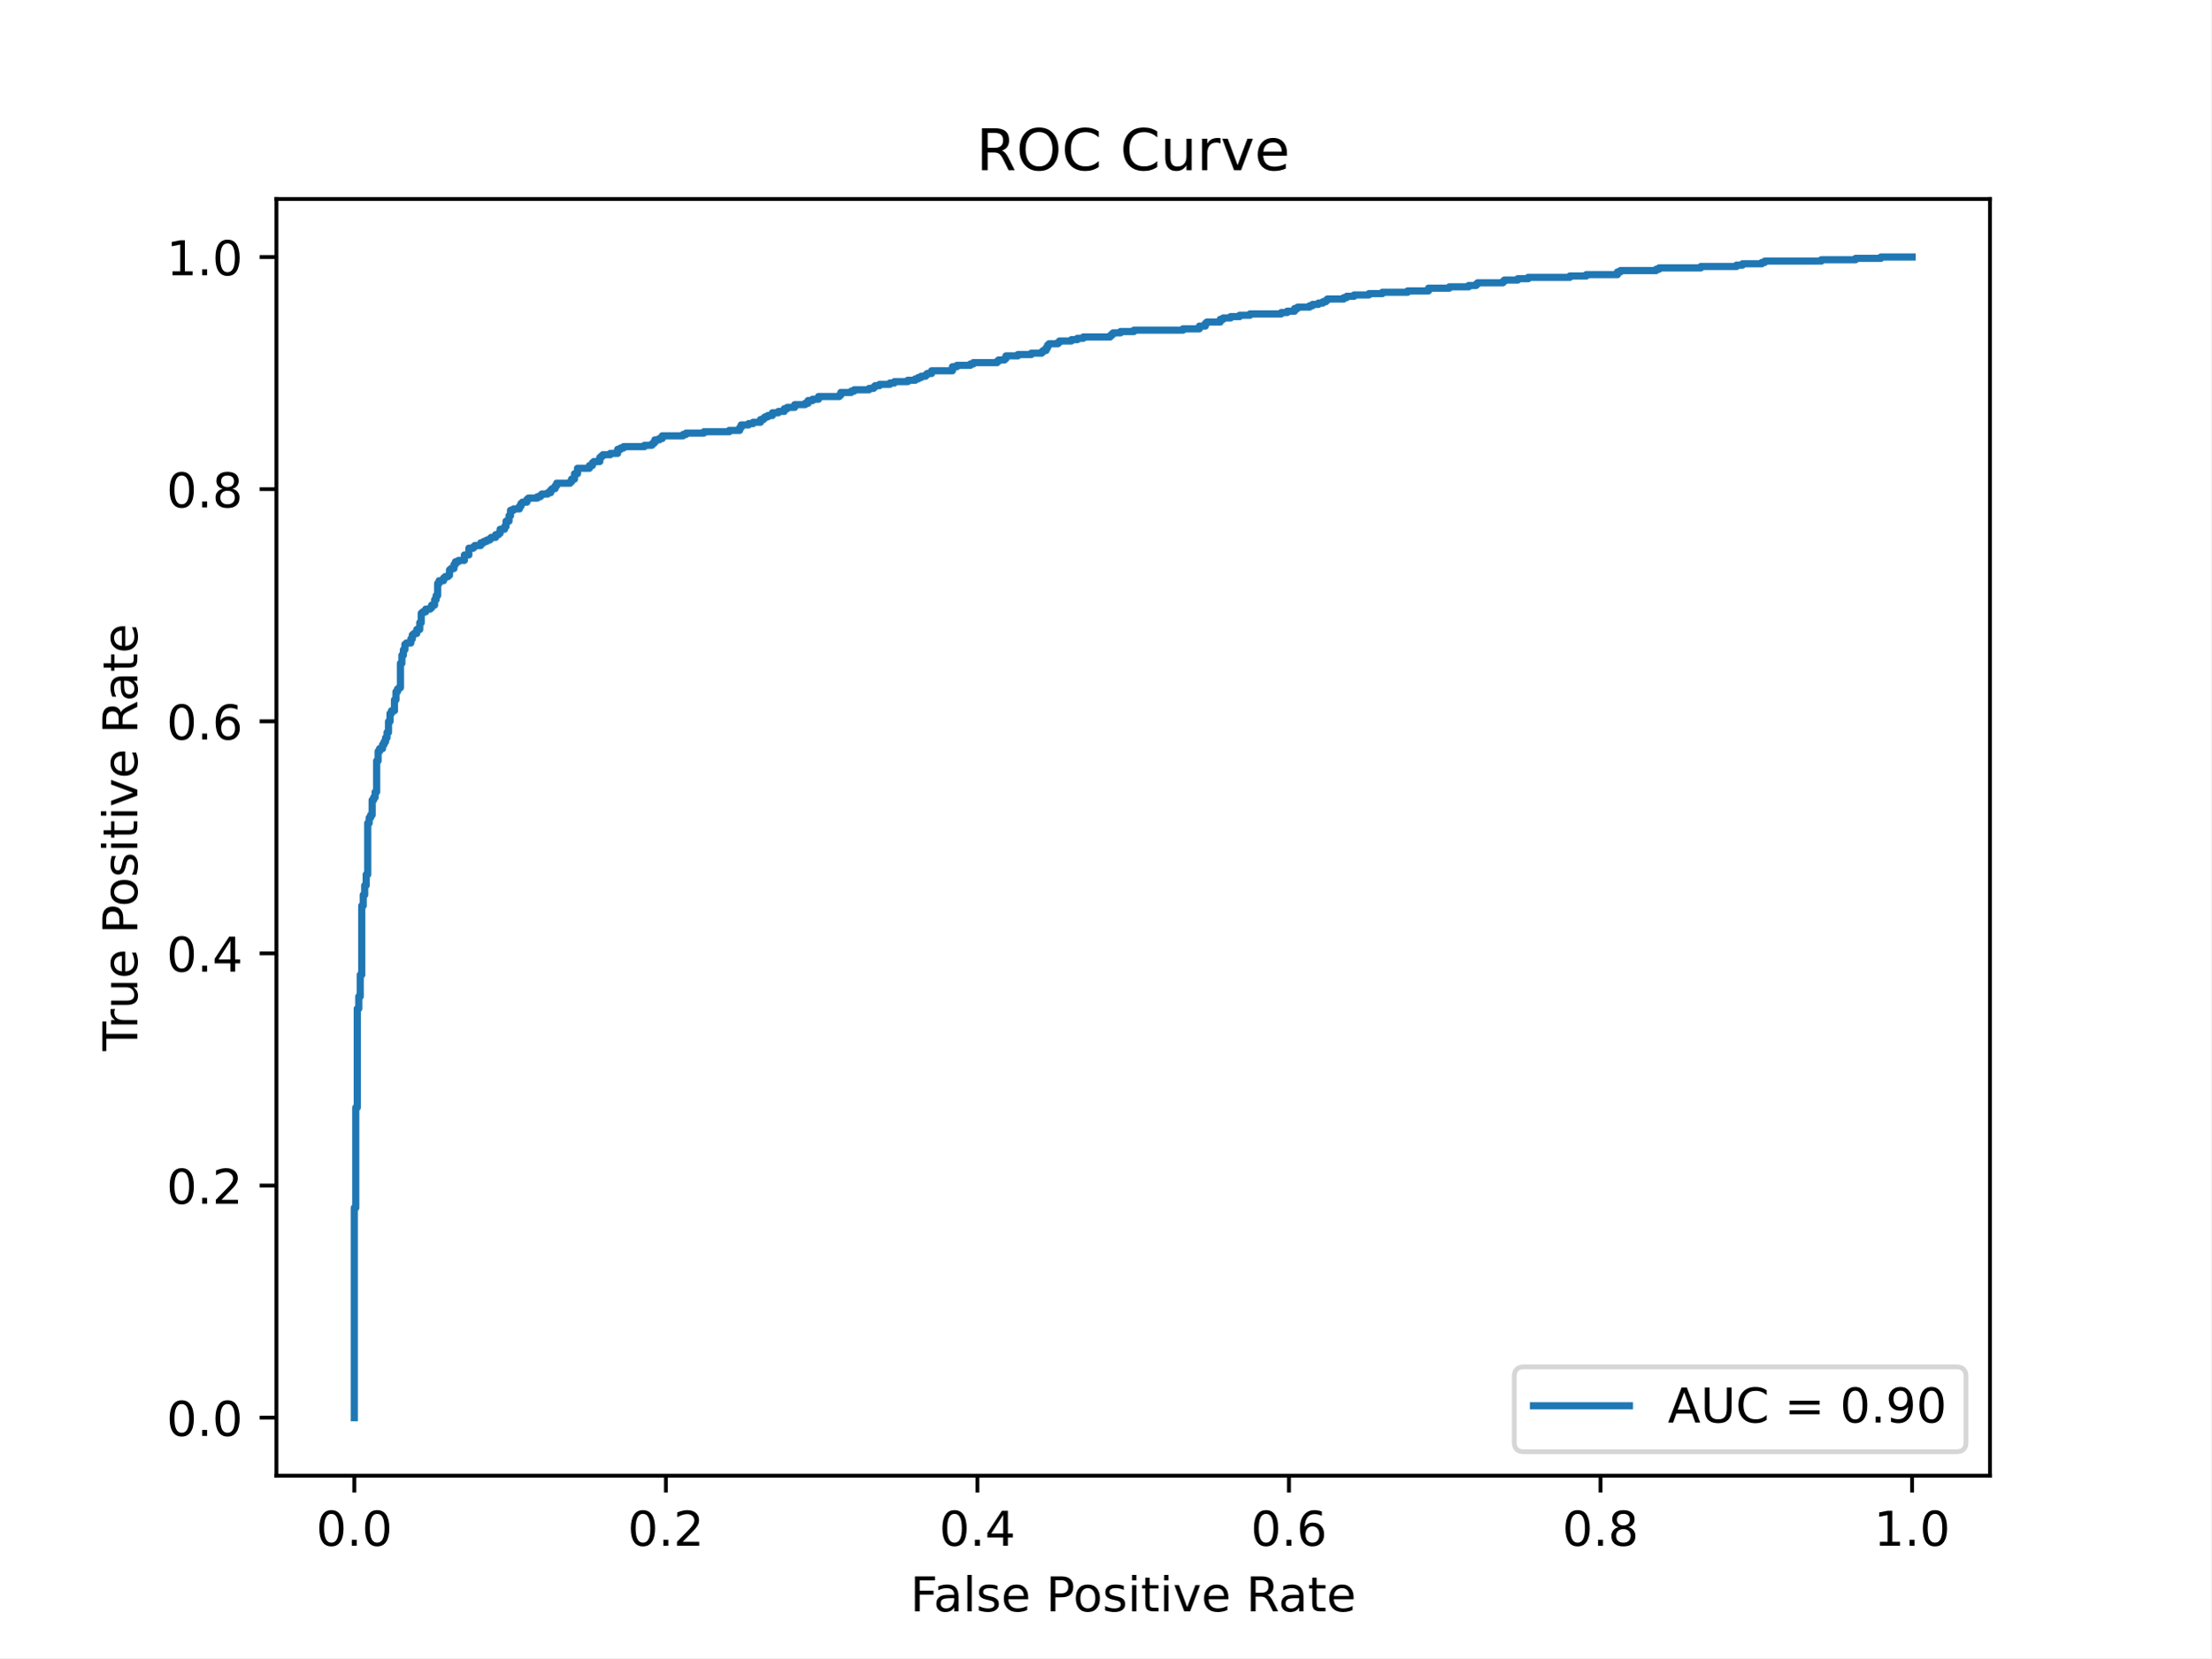
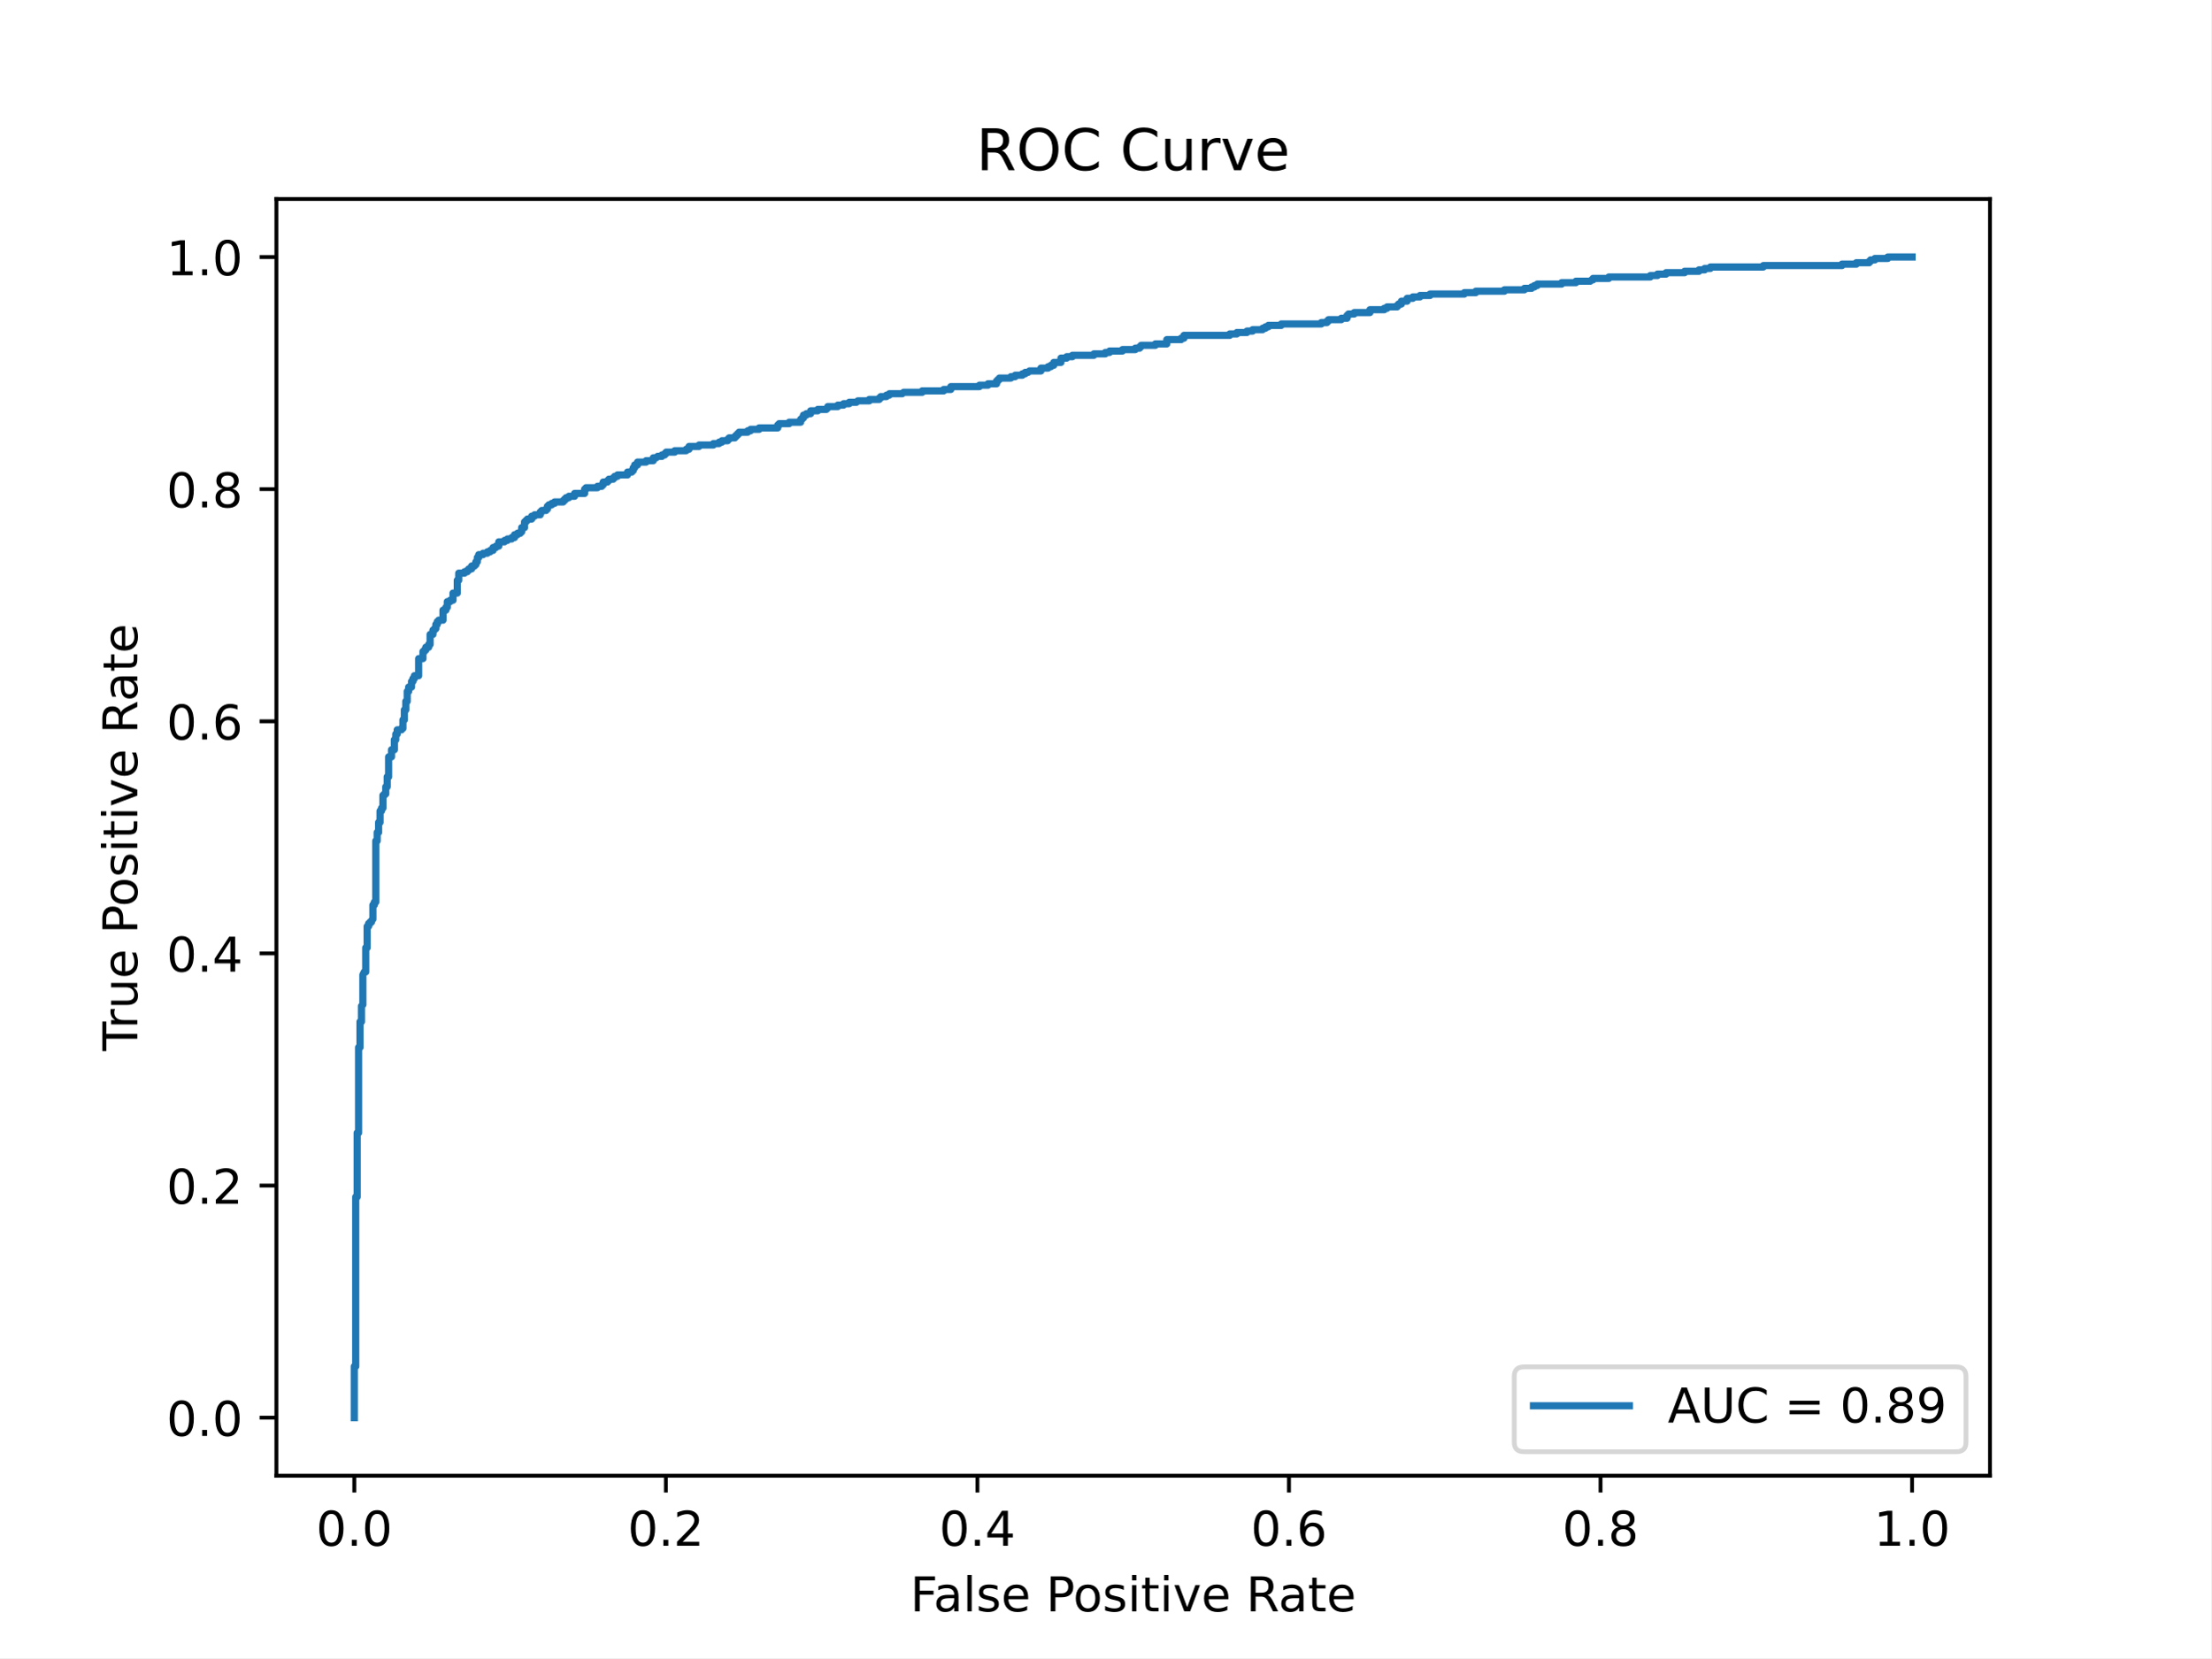
<svg xmlns="http://www.w3.org/2000/svg" xmlns:xlink="http://www.w3.org/1999/xlink" width="460.8pt" height="345.6pt" viewBox="0 0 460.8 345.6" version="1.1">
  <defs>
    <style type="text/css">*{stroke-linejoin: round; stroke-linecap: butt}</style>
  </defs>
  <g id="figure_1">
    <g id="patch_1">
      <path d="M 0 345.6  L 460.8 345.6  L 460.8 0  L 0 0  z " style="fill: #ffffff" />
    </g>
    <g id="axes_1">
      <g id="patch_2">
        <path d="M 57.6 307.584  L 414.72 307.584  L 414.72 41.472  L 57.6 41.472  z " style="fill: #ffffff" />
      </g>
      <g id="matplotlib.axis_1">
        <g id="xtick_1">
          <g id="line2d_1">
            <defs>
-               <path id="m9b232d97ad" d="M 0 0  L 0 3.5  " style="stroke: #000000; stroke-width: 0.8" />
-             </defs>
-             <g>
-               <use xlink:href="#m9b232d97ad" x="73.833" y="307.584" style="stroke: #000000; stroke-width: 0.8" />
+               <path id="md29ad0aa41" d="M 0 0  L 0 3.5  " style="stroke: #000000; stroke-width: 0.8" />
+             </defs>
+             <g>
+               <use xlink:href="#md29ad0aa41" x="73.833" y="307.584" style="stroke: #000000; stroke-width: 0.8" />
            </g>
          </g>
          <g id="text_1">
            <g transform="translate(65.88116 322.1824)scale(0.1 -0.1)">
              <defs>
                <path id="DejaVuSans-30" d="M 2034 4250  Q 1547 4250 1301 3770  Q 1056 3291 1056 2328  Q 1056 1369 1301 889  Q 1547 409 2034 409  Q 2525 409 2770 889  Q 3016 1369 3016 2328  Q 3016 3291 2770 3770  Q 2525 4250 2034 4250  z M 2034 4750  Q 2819 4750 3233 4129  Q 3647 3509 3647 2328  Q 3647 1150 3233 529  Q 2819 -91 2034 -91  Q 1250 -91 836 529  Q 422 1150 422 2328  Q 422 3509 836 4129  Q 1250 4750 2034 4750  z " transform="scale(0.015625)" />
                <path id="DejaVuSans-2e" d="M 684 794  L 1344 794  L 1344 0  L 684 0  L 684 794  z " transform="scale(0.015625)" />
              </defs>
              <use xlink:href="#DejaVuSans-30" />
              <use xlink:href="#DejaVuSans-2e" x="63.623" />
              <use xlink:href="#DejaVuSans-30" x="95.41" />
            </g>
          </g>
        </g>
        <g id="xtick_2">
          <g id="line2d_2">
            <g>
-               <use xlink:href="#m9b232d97ad" x="138.764" y="307.584" style="stroke: #000000; stroke-width: 0.8" />
+               <use xlink:href="#md29ad0aa41" x="138.764" y="307.584" style="stroke: #000000; stroke-width: 0.8" />
            </g>
          </g>
          <g id="text_2">
            <g transform="translate(130.8121 322.1824)scale(0.1 -0.1)">
              <defs>
                <path id="DejaVuSans-32" d="M 1228 531  L 3431 531  L 3431 0  L 469 0  L 469 531  Q 828 903 1448 1529  Q 2069 2156 2228 2338  Q 2531 2678 2651 2914  Q 2772 3150 2772 3378  Q 2772 3750 2511 3984  Q 2250 4219 1831 4219  Q 1534 4219 1204 4116  Q 875 4013 500 3803  L 500 4441  Q 881 4594 1212 4672  Q 1544 4750 1819 4750  Q 2544 4750 2975 4387  Q 3406 4025 3406 3419  Q 3406 3131 3298 2873  Q 3191 2616 2906 2266  Q 2828 2175 2409 1742  Q 1991 1309 1228 531  z " transform="scale(0.015625)" />
              </defs>
              <use xlink:href="#DejaVuSans-30" />
              <use xlink:href="#DejaVuSans-2e" x="63.623" />
              <use xlink:href="#DejaVuSans-32" x="95.41" />
            </g>
          </g>
        </g>
        <g id="xtick_3">
          <g id="line2d_3">
            <g>
-               <use xlink:href="#m9b232d97ad" x="203.695" y="307.584" style="stroke: #000000; stroke-width: 0.8" />
+               <use xlink:href="#md29ad0aa41" x="203.695" y="307.584" style="stroke: #000000; stroke-width: 0.8" />
            </g>
          </g>
          <g id="text_3">
            <g transform="translate(195.743 322.1824)scale(0.1 -0.1)">
              <defs>
                <path id="DejaVuSans-34" d="M 2419 4116  L 825 1625  L 2419 1625  L 2419 4116  z M 2253 4666  L 3047 4666  L 3047 1625  L 3713 1625  L 3713 1100  L 3047 1100  L 3047 0  L 2419 0  L 2419 1100  L 313 1100  L 313 1709  L 2253 4666  z " transform="scale(0.015625)" />
              </defs>
              <use xlink:href="#DejaVuSans-30" />
              <use xlink:href="#DejaVuSans-2e" x="63.623" />
              <use xlink:href="#DejaVuSans-34" x="95.41" />
            </g>
          </g>
        </g>
        <g id="xtick_4">
          <g id="line2d_4">
            <g>
-               <use xlink:href="#m9b232d97ad" x="268.625" y="307.584" style="stroke: #000000; stroke-width: 0.8" />
+               <use xlink:href="#md29ad0aa41" x="268.625" y="307.584" style="stroke: #000000; stroke-width: 0.8" />
            </g>
          </g>
          <g id="text_4">
            <g transform="translate(260.6739 322.1824)scale(0.1 -0.1)">
              <defs>
                <path id="DejaVuSans-36" d="M 2113 2584  Q 1688 2584 1439 2293  Q 1191 2003 1191 1497  Q 1191 994 1439 701  Q 1688 409 2113 409  Q 2538 409 2786 701  Q 3034 994 3034 1497  Q 3034 2003 2786 2293  Q 2538 2584 2113 2584  z M 3366 4563  L 3366 3988  Q 3128 4100 2886 4159  Q 2644 4219 2406 4219  Q 1781 4219 1451 3797  Q 1122 3375 1075 2522  Q 1259 2794 1537 2939  Q 1816 3084 2150 3084  Q 2853 3084 3261 2657  Q 3669 2231 3669 1497  Q 3669 778 3244 343  Q 2819 -91 2113 -91  Q 1303 -91 875 529  Q 447 1150 447 2328  Q 447 3434 972 4092  Q 1497 4750 2381 4750  Q 2619 4750 2861 4703  Q 3103 4656 3366 4563  z " transform="scale(0.015625)" />
              </defs>
              <use xlink:href="#DejaVuSans-30" />
              <use xlink:href="#DejaVuSans-2e" x="63.623" />
              <use xlink:href="#DejaVuSans-36" x="95.41" />
            </g>
          </g>
        </g>
        <g id="xtick_5">
          <g id="line2d_5">
            <g>
-               <use xlink:href="#m9b232d97ad" x="333.556" y="307.584" style="stroke: #000000; stroke-width: 0.8" />
+               <use xlink:href="#md29ad0aa41" x="333.556" y="307.584" style="stroke: #000000; stroke-width: 0.8" />
            </g>
          </g>
          <g id="text_5">
            <g transform="translate(325.6048 322.1824)scale(0.1 -0.1)">
              <defs>
                <path id="DejaVuSans-38" d="M 2034 2216  Q 1584 2216 1326 1975  Q 1069 1734 1069 1313  Q 1069 891 1326 650  Q 1584 409 2034 409  Q 2484 409 2743 651  Q 3003 894 3003 1313  Q 3003 1734 2745 1975  Q 2488 2216 2034 2216  z M 1403 2484  Q 997 2584 770 2862  Q 544 3141 544 3541  Q 544 4100 942 4425  Q 1341 4750 2034 4750  Q 2731 4750 3128 4425  Q 3525 4100 3525 3541  Q 3525 3141 3298 2862  Q 3072 2584 2669 2484  Q 3125 2378 3379 2068  Q 3634 1759 3634 1313  Q 3634 634 3220 271  Q 2806 -91 2034 -91  Q 1263 -91 848 271  Q 434 634 434 1313  Q 434 1759 690 2068  Q 947 2378 1403 2484  z M 1172 3481  Q 1172 3119 1398 2916  Q 1625 2713 2034 2713  Q 2441 2713 2670 2916  Q 2900 3119 2900 3481  Q 2900 3844 2670 4047  Q 2441 4250 2034 4250  Q 1625 4250 1398 4047  Q 1172 3844 1172 3481  z " transform="scale(0.015625)" />
              </defs>
              <use xlink:href="#DejaVuSans-30" />
              <use xlink:href="#DejaVuSans-2e" x="63.623" />
              <use xlink:href="#DejaVuSans-38" x="95.41" />
            </g>
          </g>
        </g>
        <g id="xtick_6">
          <g id="line2d_6">
            <g>
-               <use xlink:href="#m9b232d97ad" x="398.487" y="307.584" style="stroke: #000000; stroke-width: 0.8" />
+               <use xlink:href="#md29ad0aa41" x="398.487" y="307.584" style="stroke: #000000; stroke-width: 0.8" />
            </g>
          </g>
          <g id="text_6">
            <g transform="translate(390.5357 322.1824)scale(0.1 -0.1)">
              <defs>
                <path id="DejaVuSans-31" d="M 794 531  L 1825 531  L 1825 4091  L 703 3866  L 703 4441  L 1819 4666  L 2450 4666  L 2450 531  L 3481 531  L 3481 0  L 794 0  L 794 531  z " transform="scale(0.015625)" />
              </defs>
              <use xlink:href="#DejaVuSans-31" />
              <use xlink:href="#DejaVuSans-2e" x="63.623" />
              <use xlink:href="#DejaVuSans-30" x="95.41" />
            </g>
          </g>
        </g>
        <g id="text_7">
          <g transform="translate(189.6936 335.8606)scale(0.1 -0.1)">
            <defs>
              <path id="DejaVuSans-46" d="M 628 4666  L 3309 4666  L 3309 4134  L 1259 4134  L 1259 2759  L 3109 2759  L 3109 2228  L 1259 2228  L 1259 0  L 628 0  L 628 4666  z " transform="scale(0.015625)" />
              <path id="DejaVuSans-61" d="M 2194 1759  Q 1497 1759 1228 1600  Q 959 1441 959 1056  Q 959 750 1161 570  Q 1363 391 1709 391  Q 2188 391 2477 730  Q 2766 1069 2766 1631  L 2766 1759  L 2194 1759  z M 3341 1997  L 3341 0  L 2766 0  L 2766 531  Q 2569 213 2275 61  Q 1981 -91 1556 -91  Q 1019 -91 701 211  Q 384 513 384 1019  Q 384 1609 779 1909  Q 1175 2209 1959 2209  L 2766 2209  L 2766 2266  Q 2766 2663 2505 2880  Q 2244 3097 1772 3097  Q 1472 3097 1187 3025  Q 903 2953 641 2809  L 641 3341  Q 956 3463 1253 3523  Q 1550 3584 1831 3584  Q 2591 3584 2966 3190  Q 3341 2797 3341 1997  z " transform="scale(0.015625)" />
              <path id="DejaVuSans-6c" d="M 603 4863  L 1178 4863  L 1178 0  L 603 0  L 603 4863  z " transform="scale(0.015625)" />
              <path id="DejaVuSans-73" d="M 2834 3397  L 2834 2853  Q 2591 2978 2328 3040  Q 2066 3103 1784 3103  Q 1356 3103 1142 2972  Q 928 2841 928 2578  Q 928 2378 1081 2264  Q 1234 2150 1697 2047  L 1894 2003  Q 2506 1872 2764 1633  Q 3022 1394 3022 966  Q 3022 478 2636 193  Q 2250 -91 1575 -91  Q 1294 -91 989 -36  Q 684 19 347 128  L 347 722  Q 666 556 975 473  Q 1284 391 1588 391  Q 1994 391 2212 530  Q 2431 669 2431 922  Q 2431 1156 2273 1281  Q 2116 1406 1581 1522  L 1381 1569  Q 847 1681 609 1914  Q 372 2147 372 2553  Q 372 3047 722 3315  Q 1072 3584 1716 3584  Q 2034 3584 2315 3537  Q 2597 3491 2834 3397  z " transform="scale(0.015625)" />
              <path id="DejaVuSans-65" d="M 3597 1894  L 3597 1613  L 953 1613  Q 991 1019 1311 708  Q 1631 397 2203 397  Q 2534 397 2845 478  Q 3156 559 3463 722  L 3463 178  Q 3153 47 2828 -22  Q 2503 -91 2169 -91  Q 1331 -91 842 396  Q 353 884 353 1716  Q 353 2575 817 3079  Q 1281 3584 2069 3584  Q 2775 3584 3186 3129  Q 3597 2675 3597 1894  z M 3022 2063  Q 3016 2534 2758 2815  Q 2500 3097 2075 3097  Q 1594 3097 1305 2825  Q 1016 2553 972 2059  L 3022 2063  z " transform="scale(0.015625)" />
              <path id="DejaVuSans-20" transform="scale(0.015625)" />
              <path id="DejaVuSans-50" d="M 1259 4147  L 1259 2394  L 2053 2394  Q 2494 2394 2734 2622  Q 2975 2850 2975 3272  Q 2975 3691 2734 3919  Q 2494 4147 2053 4147  L 1259 4147  z M 628 4666  L 2053 4666  Q 2838 4666 3239 4311  Q 3641 3956 3641 3272  Q 3641 2581 3239 2228  Q 2838 1875 2053 1875  L 1259 1875  L 1259 0  L 628 0  L 628 4666  z " transform="scale(0.015625)" />
              <path id="DejaVuSans-6f" d="M 1959 3097  Q 1497 3097 1228 2736  Q 959 2375 959 1747  Q 959 1119 1226 758  Q 1494 397 1959 397  Q 2419 397 2687 759  Q 2956 1122 2956 1747  Q 2956 2369 2687 2733  Q 2419 3097 1959 3097  z M 1959 3584  Q 2709 3584 3137 3096  Q 3566 2609 3566 1747  Q 3566 888 3137 398  Q 2709 -91 1959 -91  Q 1206 -91 779 398  Q 353 888 353 1747  Q 353 2609 779 3096  Q 1206 3584 1959 3584  z " transform="scale(0.015625)" />
              <path id="DejaVuSans-69" d="M 603 3500  L 1178 3500  L 1178 0  L 603 0  L 603 3500  z M 603 4863  L 1178 4863  L 1178 4134  L 603 4134  L 603 4863  z " transform="scale(0.015625)" />
              <path id="DejaVuSans-74" d="M 1172 4494  L 1172 3500  L 2356 3500  L 2356 3053  L 1172 3053  L 1172 1153  Q 1172 725 1289 603  Q 1406 481 1766 481  L 2356 481  L 2356 0  L 1766 0  Q 1100 0 847 248  Q 594 497 594 1153  L 594 3053  L 172 3053  L 172 3500  L 594 3500  L 594 4494  L 1172 4494  z " transform="scale(0.015625)" />
              <path id="DejaVuSans-76" d="M 191 3500  L 800 3500  L 1894 563  L 2988 3500  L 3597 3500  L 2284 0  L 1503 0  L 191 3500  z " transform="scale(0.015625)" />
              <path id="DejaVuSans-52" d="M 2841 2188  Q 3044 2119 3236 1894  Q 3428 1669 3622 1275  L 4263 0  L 3584 0  L 2988 1197  Q 2756 1666 2539 1819  Q 2322 1972 1947 1972  L 1259 1972  L 1259 0  L 628 0  L 628 4666  L 2053 4666  Q 2853 4666 3247 4331  Q 3641 3997 3641 3322  Q 3641 2881 3436 2590  Q 3231 2300 2841 2188  z M 1259 4147  L 1259 2491  L 2053 2491  Q 2509 2491 2742 2702  Q 2975 2913 2975 3322  Q 2975 3731 2742 3939  Q 2509 4147 2053 4147  L 1259 4147  z " transform="scale(0.015625)" />
            </defs>
            <use xlink:href="#DejaVuSans-46" />
            <use xlink:href="#DejaVuSans-61" x="48.395" />
            <use xlink:href="#DejaVuSans-6c" x="109.674" />
            <use xlink:href="#DejaVuSans-73" x="137.457" />
            <use xlink:href="#DejaVuSans-65" x="189.557" />
            <use xlink:href="#DejaVuSans-20" x="251.08" />
            <use xlink:href="#DejaVuSans-50" x="282.867" />
            <use xlink:href="#DejaVuSans-6f" x="339.545" />
            <use xlink:href="#DejaVuSans-73" x="400.727" />
            <use xlink:href="#DejaVuSans-69" x="452.826" />
            <use xlink:href="#DejaVuSans-74" x="480.609" />
            <use xlink:href="#DejaVuSans-69" x="519.818" />
            <use xlink:href="#DejaVuSans-76" x="547.602" />
            <use xlink:href="#DejaVuSans-65" x="606.781" />
            <use xlink:href="#DejaVuSans-20" x="668.305" />
            <use xlink:href="#DejaVuSans-52" x="700.092" />
            <use xlink:href="#DejaVuSans-61" x="767.324" />
            <use xlink:href="#DejaVuSans-74" x="828.604" />
            <use xlink:href="#DejaVuSans-65" x="867.812" />
          </g>
        </g>
      </g>
      <g id="matplotlib.axis_2">
        <g id="ytick_1">
          <g id="line2d_7">
            <defs>
-               <path id="mfd44045f0a" d="M 0 0  L -3.5 0  " style="stroke: #000000; stroke-width: 0.8" />
-             </defs>
-             <g>
-               <use xlink:href="#mfd44045f0a" x="57.6" y="295.488" style="stroke: #000000; stroke-width: 0.8" />
+               <path id="m1f19d85a89" d="M 0 0  L -3.5 0  " style="stroke: #000000; stroke-width: 0.8" />
+             </defs>
+             <g>
+               <use xlink:href="#m1f19d85a89" x="57.6" y="295.488" style="stroke: #000000; stroke-width: 0.8" />
            </g>
          </g>
          <g id="text_8">
            <g transform="translate(34.69687 299.2872)scale(0.1 -0.1)">
              <use xlink:href="#DejaVuSans-30" />
              <use xlink:href="#DejaVuSans-2e" x="63.623" />
              <use xlink:href="#DejaVuSans-30" x="95.41" />
            </g>
          </g>
        </g>
        <g id="ytick_2">
          <g id="line2d_8">
            <g>
-               <use xlink:href="#mfd44045f0a" x="57.6" y="247.104" style="stroke: #000000; stroke-width: 0.8" />
+               <use xlink:href="#m1f19d85a89" x="57.6" y="247.104" style="stroke: #000000; stroke-width: 0.8" />
            </g>
          </g>
          <g id="text_9">
            <g transform="translate(34.69687 250.9032)scale(0.1 -0.1)">
              <use xlink:href="#DejaVuSans-30" />
              <use xlink:href="#DejaVuSans-2e" x="63.623" />
              <use xlink:href="#DejaVuSans-32" x="95.41" />
            </g>
          </g>
        </g>
        <g id="ytick_3">
          <g id="line2d_9">
            <g>
-               <use xlink:href="#mfd44045f0a" x="57.6" y="198.72" style="stroke: #000000; stroke-width: 0.8" />
+               <use xlink:href="#m1f19d85a89" x="57.6" y="198.72" style="stroke: #000000; stroke-width: 0.8" />
            </g>
          </g>
          <g id="text_10">
            <g transform="translate(34.69687 202.5192)scale(0.1 -0.1)">
              <use xlink:href="#DejaVuSans-30" />
              <use xlink:href="#DejaVuSans-2e" x="63.623" />
              <use xlink:href="#DejaVuSans-34" x="95.41" />
            </g>
          </g>
        </g>
        <g id="ytick_4">
          <g id="line2d_10">
            <g>
-               <use xlink:href="#mfd44045f0a" x="57.6" y="150.336" style="stroke: #000000; stroke-width: 0.8" />
+               <use xlink:href="#m1f19d85a89" x="57.6" y="150.336" style="stroke: #000000; stroke-width: 0.8" />
            </g>
          </g>
          <g id="text_11">
            <g transform="translate(34.69687 154.1352)scale(0.1 -0.1)">
              <use xlink:href="#DejaVuSans-30" />
              <use xlink:href="#DejaVuSans-2e" x="63.623" />
              <use xlink:href="#DejaVuSans-36" x="95.41" />
            </g>
          </g>
        </g>
        <g id="ytick_5">
          <g id="line2d_11">
            <g>
-               <use xlink:href="#mfd44045f0a" x="57.6" y="101.952" style="stroke: #000000; stroke-width: 0.8" />
+               <use xlink:href="#m1f19d85a89" x="57.6" y="101.952" style="stroke: #000000; stroke-width: 0.8" />
            </g>
          </g>
          <g id="text_12">
            <g transform="translate(34.69687 105.7512)scale(0.1 -0.1)">
              <use xlink:href="#DejaVuSans-30" />
              <use xlink:href="#DejaVuSans-2e" x="63.623" />
              <use xlink:href="#DejaVuSans-38" x="95.41" />
            </g>
          </g>
        </g>
        <g id="ytick_6">
          <g id="line2d_12">
            <g>
-               <use xlink:href="#mfd44045f0a" x="57.6" y="53.568" style="stroke: #000000; stroke-width: 0.8" />
+               <use xlink:href="#m1f19d85a89" x="57.6" y="53.568" style="stroke: #000000; stroke-width: 0.8" />
            </g>
          </g>
          <g id="text_13">
            <g transform="translate(34.69687 57.36722)scale(0.1 -0.1)">
              <use xlink:href="#DejaVuSans-31" />
              <use xlink:href="#DejaVuSans-2e" x="63.623" />
              <use xlink:href="#DejaVuSans-30" x="95.41" />
            </g>
          </g>
        </g>
        <g id="text_14">
          <g transform="translate(28.61719 219.0577)rotate(-90)scale(0.1 -0.1)">
            <defs>
              <path id="DejaVuSans-54" d="M -19 4666  L 3928 4666  L 3928 4134  L 2272 4134  L 2272 0  L 1638 0  L 1638 4134  L -19 4134  L -19 4666  z " transform="scale(0.015625)" />
              <path id="DejaVuSans-72" d="M 2631 2963  Q 2534 3019 2420 3045  Q 2306 3072 2169 3072  Q 1681 3072 1420 2755  Q 1159 2438 1159 1844  L 1159 0  L 581 0  L 581 3500  L 1159 3500  L 1159 2956  Q 1341 3275 1631 3429  Q 1922 3584 2338 3584  Q 2397 3584 2469 3576  Q 2541 3569 2628 3553  L 2631 2963  z " transform="scale(0.015625)" />
              <path id="DejaVuSans-75" d="M 544 1381  L 544 3500  L 1119 3500  L 1119 1403  Q 1119 906 1312 657  Q 1506 409 1894 409  Q 2359 409 2629 706  Q 2900 1003 2900 1516  L 2900 3500  L 3475 3500  L 3475 0  L 2900 0  L 2900 538  Q 2691 219 2414 64  Q 2138 -91 1772 -91  Q 1169 -91 856 284  Q 544 659 544 1381  z M 1991 3584  L 1991 3584  z " transform="scale(0.015625)" />
            </defs>
            <use xlink:href="#DejaVuSans-54" />
            <use xlink:href="#DejaVuSans-72" x="46.334" />
            <use xlink:href="#DejaVuSans-75" x="87.447" />
            <use xlink:href="#DejaVuSans-65" x="150.826" />
            <use xlink:href="#DejaVuSans-20" x="212.35" />
            <use xlink:href="#DejaVuSans-50" x="244.137" />
            <use xlink:href="#DejaVuSans-6f" x="300.814" />
            <use xlink:href="#DejaVuSans-73" x="361.996" />
            <use xlink:href="#DejaVuSans-69" x="414.096" />
            <use xlink:href="#DejaVuSans-74" x="441.879" />
            <use xlink:href="#DejaVuSans-69" x="481.088" />
            <use xlink:href="#DejaVuSans-76" x="508.871" />
            <use xlink:href="#DejaVuSans-65" x="568.051" />
            <use xlink:href="#DejaVuSans-20" x="629.574" />
            <use xlink:href="#DejaVuSans-52" x="661.361" />
            <use xlink:href="#DejaVuSans-61" x="728.594" />
            <use xlink:href="#DejaVuSans-74" x="789.873" />
            <use xlink:href="#DejaVuSans-65" x="829.082" />
          </g>
        </g>
      </g>
      <g id="line2d_13">
-         <path d="M 73.833 295.488  L 73.833 251.734  L 74.143 251.734  L 74.143 230.844  L 74.453 230.844  L 74.453 210.237  L 74.763 210.237  L 74.763 207.697  L 75.073 207.697  L 75.073 203.18  L 75.383 203.18  L 75.383 188.783  L 75.693 188.783  L 75.693 186.525  L 76.003 186.525  L 76.003 184.549  L 76.313 184.549  L 76.313 182.291  L 76.623 182.291  L 76.623 171.564  L 76.934 171.564  L 76.934 170.435  L 77.244 170.435  L 77.244 169.87  L 77.554 169.87  L 77.554 166.765  L 77.864 166.765  L 77.864 166.201  L 78.174 166.201  L 78.174 165.071  L 78.484 165.071  L 78.484 158.579  L 78.794 158.579  L 78.794 156.603  L 79.104 156.603  L 79.104 156.038  L 79.724 156.038  L 79.724 155.191  L 80.034 155.191  L 80.034 154.627  L 80.344 154.627  L 80.344 153.78  L 80.655 153.78  L 80.655 152.651  L 80.965 152.651  L 80.965 150.392  L 81.275 150.392  L 81.275 148.699  L 81.585 148.699  L 81.585 148.134  L 82.205 148.134  L 82.205 145.876  L 82.515 145.876  L 82.515 144.182  L 82.825 144.182  L 82.825 143.618  L 83.135 143.618  L 83.135 143.335  L 83.445 143.335  L 83.445 138.254  L 83.755 138.254  L 83.755 136.56  L 84.065 136.56  L 84.065 135.431  L 84.375 135.431  L 84.375 134.302  L 84.686 134.302  L 84.686 134.02  L 85.616 134.02  L 85.616 133.173  L 85.926 133.173  L 85.926 132.326  L 86.236 132.326  L 86.236 132.044  L 86.856 132.044  L 86.856 131.197  L 87.476 131.197  L 87.476 129.786  L 87.786 129.786  L 87.786 127.809  L 88.096 127.809  L 88.096 127.527  L 88.717 127.527  L 88.717 126.963  L 89.647 126.963  L 89.647 126.68  L 89.957 126.68  L 89.957 126.116  L 90.577 126.116  L 90.577 124.987  L 90.887 124.987  L 90.887 124.14  L 91.197 124.14  L 91.197 121.599  L 91.507 121.599  L 91.507 121.035  L 92.438 121.035  L 92.438 120.47  L 92.748 120.47  L 92.748 120.188  L 93.368 120.188  L 93.368 119.905  L 93.678 119.905  L 93.678 118.776  L 93.988 118.776  L 93.988 118.494  L 94.608 118.494  L 94.608 117.647  L 94.918 117.647  L 94.918 117.083  L 95.538 117.083  L 95.538 116.8  L 96.779 116.8  L 96.779 115.671  L 97.709 115.671  L 97.709 114.26  L 98.639 114.26  L 98.639 113.977  L 98.949 113.977  L 98.949 113.695  L 100.19 113.695  L 100.19 113.131  L 100.81 113.131  L 100.81 112.848  L 101.43 112.848  L 101.43 112.566  L 102.05 112.566  L 102.05 112.284  L 102.36 112.284  L 102.36 112.001  L 103.29 112.001  L 103.29 111.437  L 103.911 111.437  L 103.911 111.155  L 104.221 111.155  L 104.221 110.308  L 105.151 110.308  L 105.151 109.743  L 105.461 109.743  L 105.461 108.614  L 106.081 108.614  L 106.081 107.485  L 106.391 107.485  L 106.391 106.356  L 107.011 106.356  L 107.011 106.073  L 108.252 106.073  L 108.252 105.509  L 108.562 105.509  L 108.562 104.944  L 108.872 104.944  L 108.872 104.662  L 109.802 104.662  L 109.802 104.097  L 110.112 104.097  L 110.112 103.815  L 111.973 103.815  L 111.973 103.533  L 112.593 103.533  L 112.593 103.251  L 112.903 103.251  L 112.903 102.968  L 114.143 102.968  L 114.143 102.686  L 114.763 102.686  L 114.763 102.121  L 115.073 102.121  L 115.073 101.839  L 115.694 101.839  L 115.694 101.275  L 116.004 101.275  L 116.004 100.71  L 118.794 100.71  L 118.794 100.428  L 119.105 100.428  L 119.105 99.863  L 119.725 99.863  L 119.725 98.734  L 120.345 98.734  L 120.345 97.605  L 122.825 97.605  L 122.825 97.04  L 123.446 97.04  L 123.446 96.476  L 123.756 96.476  L 123.756 96.193  L 124.996 96.193  L 124.996 95.346  L 125.306 95.346  L 125.306 95.064  L 125.616 95.064  L 125.616 94.782  L 127.167 94.782  L 127.167 94.5  L 128.717 94.5  L 128.717 93.653  L 129.337 93.653  L 129.337 93.37  L 129.957 93.37  L 129.957 93.088  L 134.298 93.088  L 134.298 92.806  L 135.849 92.806  L 135.849 92.524  L 136.159 92.524  L 136.159 92.241  L 136.469 92.241  L 136.469 91.677  L 137.399 91.677  L 137.399 91.394  L 138.019 91.394  L 138.019 90.83  L 142.361 90.83  L 142.361 90.548  L 142.981 90.548  L 142.981 90.265  L 146.702 90.265  L 146.702 89.983  L 151.973 89.983  L 151.973 89.701  L 154.144 89.701  L 154.144 89.136  L 154.454 89.136  L 154.454 88.572  L 156.004 88.572  L 156.004 88.289  L 156.934 88.289  L 156.934 88.007  L 158.485 88.007  L 158.485 87.442  L 159.105 87.442  L 159.105 87.16  L 159.415 87.16  L 159.415 86.878  L 160.035 86.878  L 160.035 86.596  L 160.965 86.596  L 160.965 86.031  L 162.206 86.031  L 162.206 85.749  L 163.446 85.749  L 163.446 85.184  L 164.066 85.184  L 164.066 84.902  L 165.617 84.902  L 165.617 84.337  L 167.787 84.337  L 167.787 84.055  L 168.407 84.055  L 168.407 83.49  L 169.338 83.49  L 169.338 83.208  L 170.578 83.208  L 170.578 82.644  L 174.919 82.644  L 174.919 82.361  L 175.229 82.361  L 175.229 81.797  L 177.4 81.797  L 177.4 81.514  L 178.02 81.514  L 178.02 81.232  L 181.121 81.232  L 181.121 80.95  L 182.051 80.95  L 182.051 80.668  L 182.361 80.668  L 182.361 80.385  L 183.291 80.385  L 183.291 80.103  L 185.462 80.103  L 185.462 79.821  L 186.392 79.821  L 186.392 79.538  L 189.183 79.538  L 189.183 79.256  L 190.733 79.256  L 190.733 78.974  L 191.353 78.974  L 191.353 78.692  L 191.973 78.692  L 191.973 78.409  L 192.904 78.409  L 192.904 78.127  L 193.214 78.127  L 193.214 77.845  L 194.144 77.845  L 194.144 77.28  L 198.485 77.28  L 198.485 76.433  L 199.415 76.433  L 199.415 76.151  L 202.206 76.151  L 202.206 75.869  L 202.826 75.869  L 202.826 75.586  L 207.788 75.586  L 207.788 75.304  L 208.098 75.304  L 208.098 75.022  L 209.338 75.022  L 209.338 74.74  L 209.648 74.74  L 209.648 74.175  L 212.129 74.175  L 212.129 73.893  L 214.919 73.893  L 214.919 73.61  L 217.09 73.61  L 217.09 73.328  L 217.4 73.328  L 217.4 73.046  L 218.02 73.046  L 218.02 72.481  L 218.33 72.481  L 218.33 71.917  L 218.64 71.917  L 218.64 71.634  L 220.501 71.634  L 220.501 71.352  L 220.811 71.352  L 220.811 71.07  L 223.292 71.07  L 223.292 70.788  L 224.532 70.788  L 224.532 70.505  L 225.772 70.505  L 225.772 70.223  L 231.354 70.223  L 231.354 69.941  L 231.664 69.941  L 231.664 69.658  L 231.974 69.658  L 231.974 69.376  L 233.524 69.376  L 233.524 69.094  L 236.315 69.094  L 236.315 68.812  L 246.548 68.812  L 246.548 68.529  L 249.959 68.529  L 249.959 67.965  L 251.199 67.965  L 251.199 67.4  L 251.509 67.4  L 251.509 67.118  L 254.3 67.118  L 254.3 66.553  L 254.92 66.553  L 254.92 66.271  L 256.47 66.271  L 256.47 65.989  L 258.331 65.989  L 258.331 65.706  L 260.501 65.706  L 260.501 65.424  L 267.013 65.424  L 267.013 65.142  L 268.253 65.142  L 268.253 64.859  L 269.804 64.859  L 269.804 64.295  L 270.424 64.295  L 270.424 64.013  L 272.905 64.013  L 272.905 63.73  L 273.525 63.73  L 273.525 63.448  L 274.765 63.448  L 274.765 63.166  L 275.695 63.166  L 275.695 62.883  L 276.315 62.883  L 276.315 62.601  L 276.626 62.601  L 276.626 62.319  L 280.036 62.319  L 280.036 62.037  L 280.657 62.037  L 280.657 61.754  L 282.207 61.754  L 282.207 61.472  L 285.308 61.472  L 285.308 61.19  L 288.099 61.19  L 288.099 60.907  L 293.37 60.907  L 293.37 60.625  L 297.711 60.625  L 297.711 60.061  L 302.052 60.061  L 302.052 59.778  L 306.083 59.778  L 306.083 59.496  L 307.634 59.496  L 307.634 59.214  L 307.944 59.214  L 307.944 58.931  L 313.215 58.931  L 313.215 58.649  L 313.525 58.649  L 313.525 58.367  L 316.316 58.367  L 316.316 58.085  L 318.486 58.085  L 318.486 57.802  L 327.169 57.802  L 327.169 57.52  L 330.58 57.52  L 330.58 57.238  L 337.091 57.238  L 337.091 56.673  L 337.711 56.673  L 337.711 56.391  L 345.153 56.391  L 345.153 56.109  L 345.774 56.109  L 345.774 55.826  L 354.456 55.826  L 354.456 55.544  L 361.898 55.544  L 361.898 55.262  L 363.138 55.262  L 363.138 54.979  L 367.169 54.979  L 367.169 54.697  L 367.789 54.697  L 367.789 54.415  L 379.572 54.415  L 379.572 54.133  L 386.704 54.133  L 386.704 53.85  L 391.976 53.85  L 391.976 53.568  L 398.487 53.568  L 398.487 53.568  " clip-path="url(#p00b23378d5)" style="fill: none; stroke: #1f77b4; stroke-width: 1.5; stroke-linecap: square" />
+         <path d="M 73.833 295.488  L 73.833 284.802  L 74.131 284.802  L 74.131 249.479  L 74.429 249.479  L 74.429 236.121  L 74.727 236.121  L 74.727 218.311  L 75.025 218.311  L 75.025 212.968  L 75.323 212.968  L 75.323 209.703  L 75.621 209.406  L 75.621 203.173  L 75.92 202.579  L 76.218 202.579  L 76.218 197.533  L 76.516 197.533  L 76.516 193.08  L 76.814 193.08  L 76.814 192.486  L 77.112 192.486  L 77.112 192.19  L 77.41 192.19  L 77.41 191.893  L 77.708 191.596  L 77.708 188.628  L 78.006 188.628  L 78.006 188.034  L 78.305 188.034  L 78.305 175.27  L 78.603 175.27  L 78.603 173.489  L 78.901 173.489  L 78.901 171.411  L 79.199 171.411  L 79.199 169.037  L 79.497 169.037  L 79.497 168.443  L 79.795 168.443  L 79.795 165.771  L 80.093 165.771  L 80.093 165.475  L 80.391 165.475  L 80.391 163.99  L 80.69 163.99  L 80.69 161.913  L 80.988 161.913  L 80.988 157.757  L 81.584 157.757  L 81.584 156.273  L 82.18 156.273  L 82.18 154.195  L 82.478 154.195  L 82.478 153.008  L 82.776 153.008  L 82.776 152.117  L 83.671 152.117  L 83.671 151.82  L 83.969 151.82  L 83.969 150.039  L 84.267 150.039  L 84.267 147.961  L 84.565 147.961  L 84.565 146.18  L 84.863 146.18  L 84.863 144.102  L 85.161 144.102  L 85.161 143.212  L 85.758 143.212  L 85.758 142.025  L 86.056 142.025  L 86.056 141.431  L 86.354 141.431  L 86.354 140.837  L 87.248 140.837  L 87.248 137.275  L 88.143 137.275  L 88.143 135.791  L 88.441 135.791  L 88.441 135.494  L 88.739 135.494  L 88.739 134.901  L 89.335 134.901  L 89.335 134.307  L 89.633 134.307  L 89.633 132.229  L 90.229 132.229  L 90.229 131.339  L 90.528 131.339  L 90.528 131.042  L 90.826 131.042  L 90.826 130.151  L 91.124 130.151  L 91.124 129.558  L 91.422 129.558  L 91.422 129.261  L 92.316 129.261  L 92.316 127.183  L 92.913 127.183  L 92.913 126.589  L 93.211 126.589  L 93.211 125.402  L 93.807 125.402  L 93.807 125.105  L 94.403 125.105  L 94.403 123.621  L 95.297 123.621  L 95.297 120.949  L 95.596 120.949  L 95.596 119.465  L 96.788 119.465  L 96.788 119.168  L 97.384 119.168  L 97.384 118.872  L 97.682 118.872  L 97.682 118.575  L 98.279 118.575  L 98.279 117.981  L 98.875 117.981  L 98.875 117.684  L 99.173 117.684  L 99.173 117.091  L 99.471 117.091  L 99.471 116.2  L 99.769 116.2  L 99.769 115.606  L 100.664 115.606  L 100.664 115.31  L 101.558 115.31  L 101.558 115.013  L 102.154 115.013  L 102.154 114.716  L 102.751 114.716  L 102.751 114.122  L 103.347 114.122  L 103.347 113.825  L 103.943 113.825  L 103.943 112.935  L 105.136 112.935  L 105.136 112.638  L 105.732 112.638  L 105.732 112.341  L 106.626 112.341  L 106.626 112.044  L 107.222 112.044  L 107.222 111.451  L 107.819 111.451  L 107.819 111.154  L 108.415 111.154  L 108.415 110.857  L 108.713 110.857  L 108.713 109.967  L 109.309 109.967  L 109.309 108.779  L 109.607 108.779  L 109.607 108.482  L 109.905 108.482  L 109.905 108.186  L 110.8 108.186  L 110.8 107.592  L 111.396 107.592  L 111.396 107.295  L 112.589 107.295  L 112.589 106.701  L 112.887 106.701  L 112.887 106.405  L 113.781 106.405  L 113.781 106.108  L 114.079 106.108  L 114.079 105.514  L 114.377 105.514  L 114.377 105.217  L 114.974 105.217  L 114.974 104.92  L 115.57 104.92  L 115.57 104.624  L 117.358 104.624  L 117.358 104.327  L 117.657 104.327  L 117.657 104.03  L 117.955 104.03  L 117.955 103.733  L 118.551 103.733  L 118.551 103.436  L 119.743 103.436  L 119.743 102.843  L 121.83 102.843  L 121.83 101.952  L 122.128 101.952  L 122.128 101.655  L 124.513 101.655  L 124.513 101.358  L 125.408 101.358  L 125.408 101.061  L 125.706 101.061  L 125.706 100.468  L 126.6 100.468  L 126.6 100.171  L 126.898 100.171  L 126.898 99.874  L 127.793 99.874  L 127.793 99.577  L 128.091 99.577  L 128.091 99.28  L 128.687 99.28  L 128.687 98.984  L 130.774 98.984  L 130.774 98.39  L 131.668 98.39  L 131.668 98.093  L 131.966 98.093  L 131.966 97.499  L 132.265 97.499  L 132.265 96.906  L 132.861 96.906  L 132.861 96.312  L 134.65 96.312  L 134.65 96.015  L 136.14 96.015  L 136.14 95.422  L 136.736 95.422  L 137.035 95.125  L 137.929 95.125  L 137.929 94.828  L 138.525 94.828  L 138.525 94.531  L 138.823 94.531  L 138.823 94.234  L 140.612 94.234  L 140.612 93.937  L 142.997 93.937  L 142.997 93.641  L 143.593 93.641  L 143.593 93.047  L 145.68 93.047  L 145.68 92.75  L 148.661 92.75  L 148.661 92.453  L 149.854 92.453  L 149.854 92.156  L 150.45 92.156  L 150.45 91.86  L 151.642 91.86  L 151.642 91.563  L 151.941 91.563  L 151.941 91.266  L 153.133 91.266  L 153.133 90.969  L 153.431 90.969  L 153.431 90.672  L 153.729 90.672  L 153.729 90.375  L 154.027 90.375  L 154.027 90.079  L 155.816 90.079  L 155.816 89.782  L 156.412 89.782  L 156.412 89.485  L 158.201 89.485  L 158.201 89.188  L 162.077 89.188  L 162.077 88.594  L 162.375 88.594  L 162.375 88.298  L 164.462 88.298  L 164.462 88.001  L 166.847 88.001  L 166.847 87.407  L 167.145 87.407  L 167.145 87.11  L 167.443 87.11  L 167.443 86.517  L 168.039 86.517  L 168.039 86.22  L 168.934 86.22  L 168.934 85.626  L 170.424 85.626  L 170.424 85.329  L 172.213 85.329  L 172.511 85.032  L 172.511 84.736  L 174.598 84.736  L 174.598 84.439  L 175.79 84.439  L 175.79 84.142  L 176.983 84.142  L 176.983 83.845  L 178.473 83.845  L 178.772 83.548  L 181.157 83.548  L 181.157 83.251  L 183.243 83.251  L 183.243 82.955  L 183.542 82.955  L 183.542 82.658  L 184.734 82.658  L 184.734 82.361  L 185.33 82.361  L 185.33 82.064  L 188.013 82.064  L 188.311 81.767  L 192.187 81.767  L 192.187 81.47  L 196.659 81.47  L 196.659 81.174  L 198.149 81.174  L 198.149 80.58  L 204.112 80.58  L 204.112 80.283  L 205.901 80.283  L 205.901 79.986  L 207.689 79.986  L 207.689 79.393  L 207.987 79.393  L 207.987 79.096  L 208.286 79.096  L 208.286 78.799  L 210.671 78.799  L 210.671 78.502  L 211.565 78.502  L 211.565 78.205  L 213.056 78.205  L 213.056 77.908  L 213.652 77.908  L 213.652 77.612  L 214.248 77.612  L 214.546 77.315  L 216.931 77.315  L 216.931 76.721  L 218.422 76.721  L 218.422 76.424  L 219.018 76.424  L 219.018 76.127  L 219.614 76.127  L 219.614 75.534  L 221.105 75.534  L 221.105 74.643  L 222.297 74.643  L 222.297 74.346  L 223.49 74.346  L 223.49 74.05  L 227.962 74.05  L 227.962 73.753  L 230.347 73.753  L 230.347 73.456  L 231.241 73.456  L 231.241 73.159  L 233.924 73.159  L 233.924 72.862  L 236.607 72.862  L 236.607 72.565  L 237.502 72.565  L 237.502 72.269  L 237.8 72.269  L 237.8 71.972  L 240.781 71.972  L 240.781 71.675  L 243.166 71.675  L 243.166 70.784  L 246.147 70.784  L 246.147 70.488  L 246.743 70.488  L 246.743 69.894  L 256.283 69.894  L 256.283 69.597  L 257.774 69.597  L 257.774 69.3  L 259.861 69.3  L 259.861 69.003  L 261.053 69.003  L 261.053 68.707  L 263.14 68.707  L 263.14 68.41  L 263.736 68.41  L 263.736 68.113  L 264.333 68.113  L 264.333 67.816  L 267.016 67.816  L 267.016 67.519  L 275.363 67.519  L 275.363 67.222  L 276.555 67.222  L 276.555 66.926  L 276.854 66.926  L 276.854 66.629  L 279.537 66.629  L 279.537 66.332  L 280.729 66.332  L 280.729 65.738  L 281.027 65.738  L 281.027 65.441  L 282.22 65.441  L 282.22 65.145  L 285.499 65.145  L 285.499 64.551  L 288.48 64.551  L 288.48 64.254  L 289.077 64.254  L 289.077 63.957  L 291.163 63.957  L 291.163 63.66  L 291.462 63.66  L 291.462 63.364  L 292.058 63.364  L 292.058 62.77  L 293.25 62.77  L 293.25 62.176  L 294.443 62.176  L 294.443 61.879  L 295.933 61.879  L 295.933 61.583  L 298.02 61.583  L 298.02 61.286  L 305.175 61.286  L 305.175 60.989  L 307.56 60.989  L 307.56 60.692  L 313.523 60.692  L 313.523 60.395  L 317.696 60.395  L 317.696 60.098  L 319.187 60.098  L 319.187 59.802  L 319.783 59.802  L 319.783 59.505  L 320.379 59.505  L 320.379 59.208  L 325.447 59.208  L 325.447 58.911  L 328.429 58.911  L 328.429 58.614  L 331.41 58.614  L 331.708 58.317  L 332.006 58.317  L 332.006 58.021  L 335.285 58.021  L 335.285 57.724  L 343.931 57.724  L 343.931 57.427  L 345.422 57.427  L 345.422 57.13  L 347.21 57.13  L 347.21 56.833  L 351.086 56.833  L 351.086 56.536  L 354.067 56.536  L 354.067 56.24  L 355.26 56.24  L 355.26 55.943  L 356.452 55.943  L 356.452 55.646  L 367.483 55.646  L 367.483 55.349  L 383.879 55.349  L 383.879 55.052  L 386.861 55.052  L 386.861 54.755  L 389.544 54.755  L 389.544 54.459  L 389.842 54.459  L 389.842 54.162  L 390.736 54.162  L 390.736 53.865  L 393.419 53.865  L 393.419 53.568  L 398.487 53.568  L 398.487 53.568  " clip-path="url(#pc47d5c2f50)" style="fill: none; stroke: #1f77b4; stroke-width: 1.5; stroke-linecap: square" />
      </g>
      <g id="patch_3">
        <path d="M 57.6 307.584  L 57.6 41.472  " style="fill: none; stroke: #000000; stroke-width: 0.8; stroke-linejoin: miter; stroke-linecap: square" />
      </g>
      <g id="patch_4">
        <path d="M 414.72 307.584  L 414.72 41.472  " style="fill: none; stroke: #000000; stroke-width: 0.8; stroke-linejoin: miter; stroke-linecap: square" />
      </g>
      <g id="patch_5">
        <path d="M 57.6 307.584  L 414.72 307.584  " style="fill: none; stroke: #000000; stroke-width: 0.8; stroke-linejoin: miter; stroke-linecap: square" />
      </g>
      <g id="patch_6">
        <path d="M 57.6 41.472  L 414.72 41.472  " style="fill: none; stroke: #000000; stroke-width: 0.8; stroke-linejoin: miter; stroke-linecap: square" />
      </g>
      <g id="text_15">
        <g transform="translate(203.4694 35.472)scale(0.12 -0.12)">
          <defs>
            <path id="DejaVuSans-4f" d="M 2522 4238  Q 1834 4238 1429 3725  Q 1025 3213 1025 2328  Q 1025 1447 1429 934  Q 1834 422 2522 422  Q 3209 422 3611 934  Q 4013 1447 4013 2328  Q 4013 3213 3611 3725  Q 3209 4238 2522 4238  z M 2522 4750  Q 3503 4750 4090 4092  Q 4678 3434 4678 2328  Q 4678 1225 4090 567  Q 3503 -91 2522 -91  Q 1538 -91 948 565  Q 359 1222 359 2328  Q 359 3434 948 4092  Q 1538 4750 2522 4750  z " transform="scale(0.015625)" />
            <path id="DejaVuSans-43" d="M 4122 4306  L 4122 3641  Q 3803 3938 3442 4084  Q 3081 4231 2675 4231  Q 1875 4231 1450 3742  Q 1025 3253 1025 2328  Q 1025 1406 1450 917  Q 1875 428 2675 428  Q 3081 428 3442 575  Q 3803 722 4122 1019  L 4122 359  Q 3791 134 3420 21  Q 3050 -91 2638 -91  Q 1578 -91 968 557  Q 359 1206 359 2328  Q 359 3453 968 4101  Q 1578 4750 2638 4750  Q 3056 4750 3426 4639  Q 3797 4528 4122 4306  z " transform="scale(0.015625)" />
          </defs>
          <use xlink:href="#DejaVuSans-52" />
          <use xlink:href="#DejaVuSans-4f" x="69.482" />
          <use xlink:href="#DejaVuSans-43" x="148.193" />
          <use xlink:href="#DejaVuSans-20" x="218.018" />
          <use xlink:href="#DejaVuSans-43" x="249.805" />
          <use xlink:href="#DejaVuSans-75" x="319.629" />
          <use xlink:href="#DejaVuSans-72" x="383.008" />
          <use xlink:href="#DejaVuSans-76" x="424.121" />
          <use xlink:href="#DejaVuSans-65" x="483.301" />
        </g>
      </g>
      <g id="legend_1">
        <g id="patch_7">
          <path d="M 317.576 302.584  L 407.72 302.584  Q 409.72 302.584 409.72 300.584  L 409.72 286.906  Q 409.72 284.906 407.72 284.906  L 317.576 284.906  Q 315.576 284.906 315.576 286.906  L 315.576 300.584  Q 315.576 302.584 317.576 302.584  z " style="fill: #ffffff; opacity: 0.8; stroke: #cccccc; stroke-linejoin: miter" />
        </g>
        <g id="line2d_14">
          <path d="M 319.576 293.004  L 329.576 293.004  L 339.576 293.004  " style="fill: none; stroke: #1f77b4; stroke-width: 1.5; stroke-linecap: square" />
        </g>
        <g id="text_16">
          <g transform="translate(347.5763 296.5043)scale(0.1 -0.1)">
            <defs>
              <path id="DejaVuSans-41" d="M 2188 4044  L 1331 1722  L 3047 1722  L 2188 4044  z M 1831 4666  L 2547 4666  L 4325 0  L 3669 0  L 3244 1197  L 1141 1197  L 716 0  L 50 0  L 1831 4666  z " transform="scale(0.015625)" />
              <path id="DejaVuSans-55" d="M 556 4666  L 1191 4666  L 1191 1831  Q 1191 1081 1462 751  Q 1734 422 2344 422  Q 2950 422 3222 751  Q 3494 1081 3494 1831  L 3494 4666  L 4128 4666  L 4128 1753  Q 4128 841 3676 375  Q 3225 -91 2344 -91  Q 1459 -91 1007 375  Q 556 841 556 1753  L 556 4666  z " transform="scale(0.015625)" />
              <path id="DejaVuSans-3d" d="M 678 2906  L 4684 2906  L 4684 2381  L 678 2381  L 678 2906  z M 678 1631  L 4684 1631  L 4684 1100  L 678 1100  L 678 1631  z " transform="scale(0.015625)" />
              <path id="DejaVuSans-39" d="M 703 97  L 703 672  Q 941 559 1184 500  Q 1428 441 1663 441  Q 2288 441 2617 861  Q 2947 1281 2994 2138  Q 2813 1869 2534 1725  Q 2256 1581 1919 1581  Q 1219 1581 811 2004  Q 403 2428 403 3163  Q 403 3881 828 4315  Q 1253 4750 1959 4750  Q 2769 4750 3195 4129  Q 3622 3509 3622 2328  Q 3622 1225 3098 567  Q 2575 -91 1691 -91  Q 1453 -91 1209 -44  Q 966 3 703 97  z M 1959 2075  Q 2384 2075 2632 2365  Q 2881 2656 2881 3163  Q 2881 3666 2632 3958  Q 2384 4250 1959 4250  Q 1534 4250 1286 3958  Q 1038 3666 1038 3163  Q 1038 2656 1286 2365  Q 1534 2075 1959 2075  z " transform="scale(0.015625)" />
            </defs>
            <use xlink:href="#DejaVuSans-41" />
            <use xlink:href="#DejaVuSans-55" x="68.408" />
            <use xlink:href="#DejaVuSans-43" x="141.602" />
            <use xlink:href="#DejaVuSans-20" x="211.426" />
            <use xlink:href="#DejaVuSans-3d" x="243.213" />
            <use xlink:href="#DejaVuSans-20" x="327.002" />
            <use xlink:href="#DejaVuSans-30" x="358.789" />
            <use xlink:href="#DejaVuSans-2e" x="422.412" />
-             <use xlink:href="#DejaVuSans-39" x="454.199" />
-             <use xlink:href="#DejaVuSans-30" x="517.822" />
+             <use xlink:href="#DejaVuSans-38" x="454.199" />
+             <use xlink:href="#DejaVuSans-39" x="517.822" />
          </g>
        </g>
      </g>
    </g>
  </g>
  <defs>
-     <clipPath id="p00b23378d5">
+     <clipPath id="pc47d5c2f50">
      <rect x="57.6" y="41.472" width="357.12" height="266.112" />
    </clipPath>
  </defs>
</svg>
